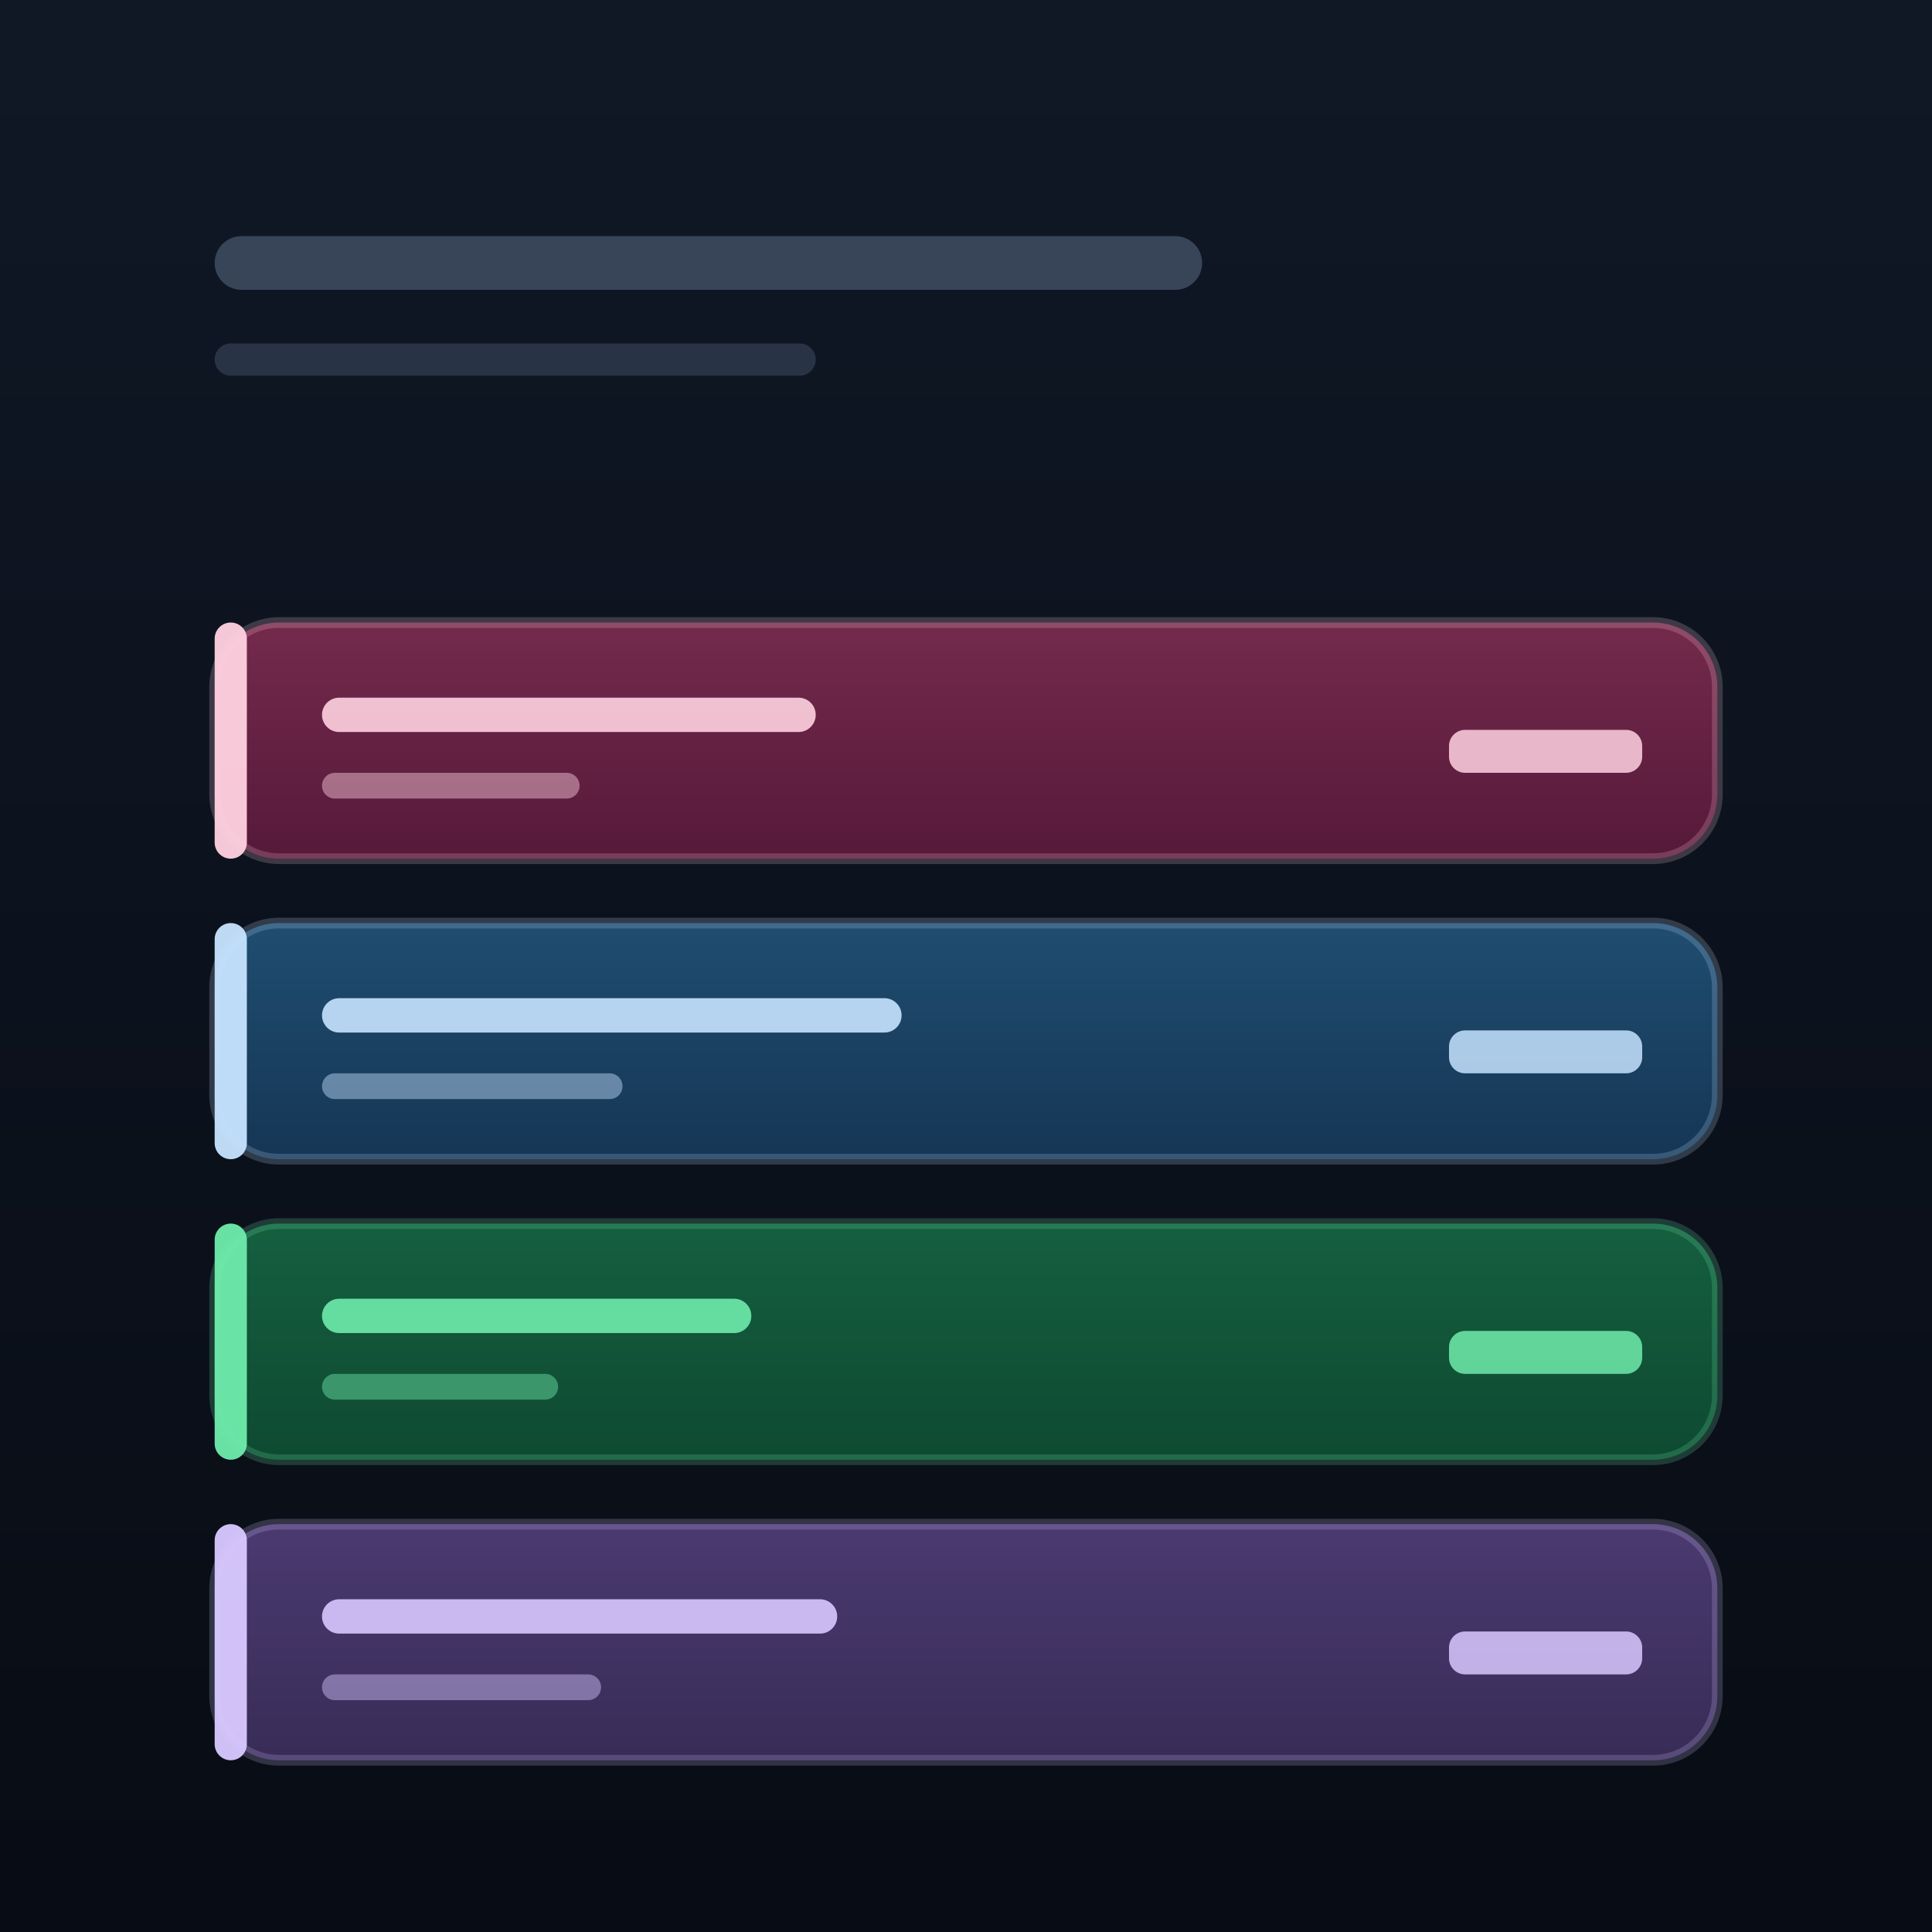
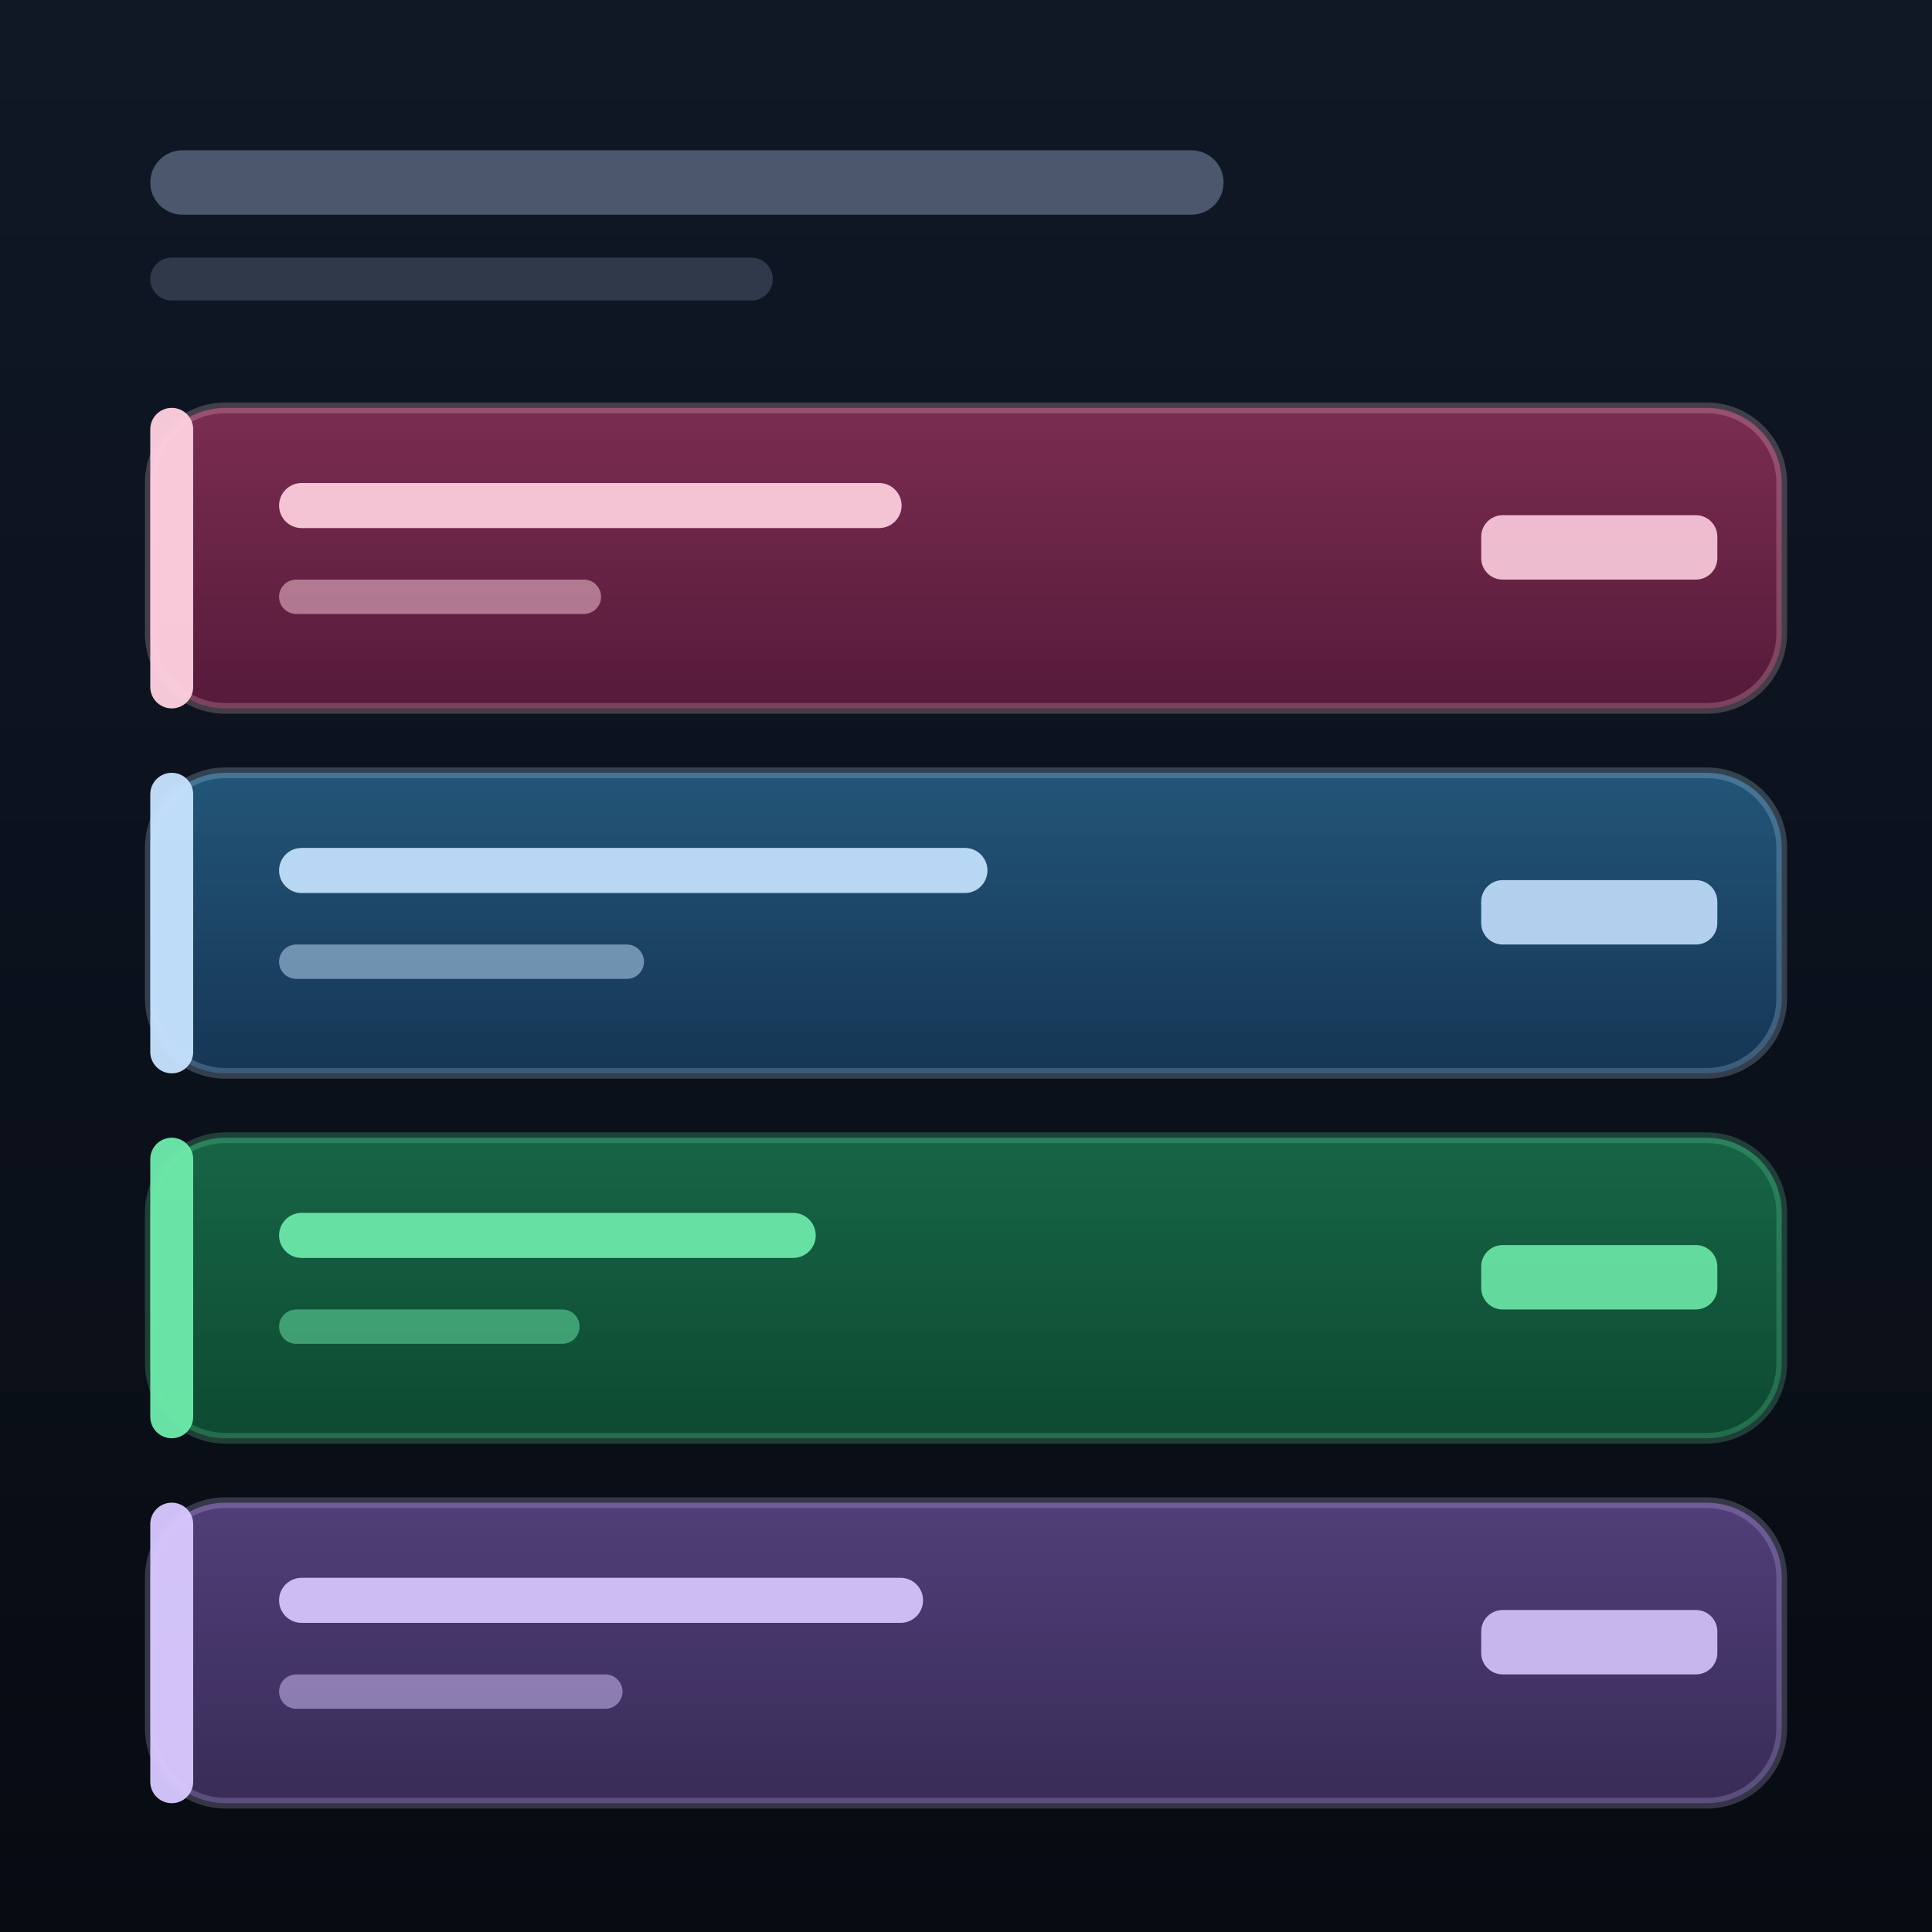
<svg xmlns="http://www.w3.org/2000/svg" width="180" height="180" viewBox="0 0 180 180">
  <defs>
    <linearGradient id="bg" x1="0" y1="0" x2="0" y2="1">
      <stop offset="0" stop-color="#101826" />
-       <stop offset="1" stop-color="#080c14" />
+       <stop offset="1" stop-color="#070b12" />
    </linearGradient>
    <linearGradient id="rose" x1="0" y1="0" x2="0" y2="1">
-       <stop offset="0" stop-color="#742a4c" />
-       <stop offset="1" stop-color="#56193a" />
+       <stop offset="0" stop-color="#7a2d50" />
+       <stop offset="1" stop-color="#561a3a" />
    </linearGradient>
    <linearGradient id="blue" x1="0" y1="0" x2="0" y2="1">
-       <stop offset="0" stop-color="#1f4d70" />
+       <stop offset="0" stop-color="#225578" />
      <stop offset="1" stop-color="#163655" />
    </linearGradient>
    <linearGradient id="emerald" x1="0" y1="0" x2="0" y2="1">
-       <stop offset="0" stop-color="#155f3f" />
-       <stop offset="1" stop-color="#0e4a32" />
+       <stop offset="0" stop-color="#176546" />
+       <stop offset="1" stop-color="#0d4a32" />
    </linearGradient>
    <linearGradient id="violet" x1="0" y1="0" x2="0" y2="1">
-       <stop offset="0" stop-color="#4a3a70" />
+       <stop offset="0" stop-color="#503e78" />
      <stop offset="1" stop-color="#382c57" />
    </linearGradient>
  </defs>
  <rect width="180" height="180" fill="url(#bg)" />
-   <rect x="20" y="22" width="92" height="5" rx="2.5" fill="#5a6b85" opacity="0.55" />
-   <rect x="20" y="32" width="56" height="3" rx="1.5" fill="#5a6b85" opacity="0.35" />
+   <rect x="14" y="14" width="100" height="6" rx="3" fill="#6a7a92" opacity="0.65" />
+   <rect x="14" y="24" width="58" height="4" rx="2" fill="#6a7a92" opacity="0.35" />
  <g>
-     <rect x="20" y="58" width="140" height="22" rx="6" fill="url(#rose)" stroke="#ffd1e0" stroke-opacity="0.20" stroke-width="1" />
-     <rect x="20" y="58" width="3" height="22" rx="1.5" fill="#ffd1e0" opacity="0.95" />
-     <rect x="30" y="65" width="46" height="3.2" rx="1.6" fill="#ffd1e0" opacity="0.9" />
-     <rect x="30" y="72" width="24" height="2.4" rx="1.2" fill="#ffd1e0" opacity="0.45" />
-     <rect x="135" y="68" width="18" height="4" rx="1.5" fill="#ffd1e0" opacity="0.85" />
+     <rect x="14" y="38" width="152" height="28" rx="7" fill="url(#rose)" stroke="#ffd1e0" stroke-opacity="0.22" stroke-width="1" />
+     <rect x="14" y="38" width="4" height="28" rx="2" fill="#ffd1e0" opacity="0.95" />
+     <rect x="26" y="45" width="58" height="4.2" rx="2.1" fill="#ffd1e0" opacity="0.92" />
+     <rect x="26" y="54" width="30" height="3.2" rx="1.6" fill="#ffd1e0" opacity="0.5" />
+     <rect x="138" y="48" width="22" height="6" rx="2" fill="#ffd1e0" opacity="0.88" />
  </g>
  <g>
-     <rect x="20" y="86" width="140" height="22" rx="6" fill="url(#blue)" stroke="#c6e3ff" stroke-opacity="0.20" stroke-width="1" />
-     <rect x="20" y="86" width="3" height="22" rx="1.5" fill="#c6e3ff" opacity="0.95" />
-     <rect x="30" y="93" width="54" height="3.2" rx="1.6" fill="#c6e3ff" opacity="0.9" />
-     <rect x="30" y="100" width="28" height="2.4" rx="1.2" fill="#c6e3ff" opacity="0.45" />
-     <rect x="135" y="96" width="18" height="4" rx="1.5" fill="#c6e3ff" opacity="0.85" />
+     <rect x="14" y="72" width="152" height="28" rx="7" fill="url(#blue)" stroke="#c6e3ff" stroke-opacity="0.22" stroke-width="1" />
+     <rect x="14" y="72" width="4" height="28" rx="2" fill="#c6e3ff" opacity="0.95" />
+     <rect x="26" y="79" width="66" height="4.2" rx="2.1" fill="#c6e3ff" opacity="0.92" />
+     <rect x="26" y="88" width="34" height="3.2" rx="1.6" fill="#c6e3ff" opacity="0.5" />
+     <rect x="138" y="82" width="22" height="6" rx="2" fill="#c6e3ff" opacity="0.88" />
  </g>
  <g>
-     <rect x="20" y="114" width="140" height="22" rx="6" fill="url(#emerald)" stroke="#6eebab" stroke-opacity="0.20" stroke-width="1" />
-     <rect x="20" y="114" width="3" height="22" rx="1.5" fill="#6eebab" opacity="0.95" />
-     <rect x="30" y="121" width="40" height="3.2" rx="1.6" fill="#6eebab" opacity="0.9" />
-     <rect x="30" y="128" width="22" height="2.4" rx="1.2" fill="#6eebab" opacity="0.45" />
-     <rect x="135" y="124" width="18" height="4" rx="1.5" fill="#6eebab" opacity="0.85" />
+     <rect x="14" y="106" width="152" height="28" rx="7" fill="url(#emerald)" stroke="#6eebab" stroke-opacity="0.22" stroke-width="1" />
+     <rect x="14" y="106" width="4" height="28" rx="2" fill="#6eebab" opacity="0.95" />
+     <rect x="26" y="113" width="50" height="4.2" rx="2.1" fill="#6eebab" opacity="0.92" />
+     <rect x="26" y="122" width="28" height="3.2" rx="1.6" fill="#6eebab" opacity="0.5" />
+     <rect x="138" y="116" width="22" height="6" rx="2" fill="#6eebab" opacity="0.88" />
  </g>
  <g>
-     <rect x="20" y="142" width="140" height="22" rx="6" fill="url(#violet)" stroke="#d8c8ff" stroke-opacity="0.20" stroke-width="1" />
-     <rect x="20" y="142" width="3" height="22" rx="1.5" fill="#d8c8ff" opacity="0.95" />
-     <rect x="30" y="149" width="48" height="3.2" rx="1.6" fill="#d8c8ff" opacity="0.9" />
-     <rect x="30" y="156" width="26" height="2.4" rx="1.2" fill="#d8c8ff" opacity="0.45" />
-     <rect x="135" y="152" width="18" height="4" rx="1.5" fill="#d8c8ff" opacity="0.85" />
+     <rect x="14" y="140" width="152" height="28" rx="7" fill="url(#violet)" stroke="#d8c8ff" stroke-opacity="0.22" stroke-width="1" />
+     <rect x="14" y="140" width="4" height="28" rx="2" fill="#d8c8ff" opacity="0.95" />
+     <rect x="26" y="147" width="60" height="4.2" rx="2.1" fill="#d8c8ff" opacity="0.92" />
+     <rect x="26" y="156" width="32" height="3.2" rx="1.6" fill="#d8c8ff" opacity="0.5" />
+     <rect x="138" y="150" width="22" height="6" rx="2" fill="#d8c8ff" opacity="0.88" />
  </g>
</svg>
